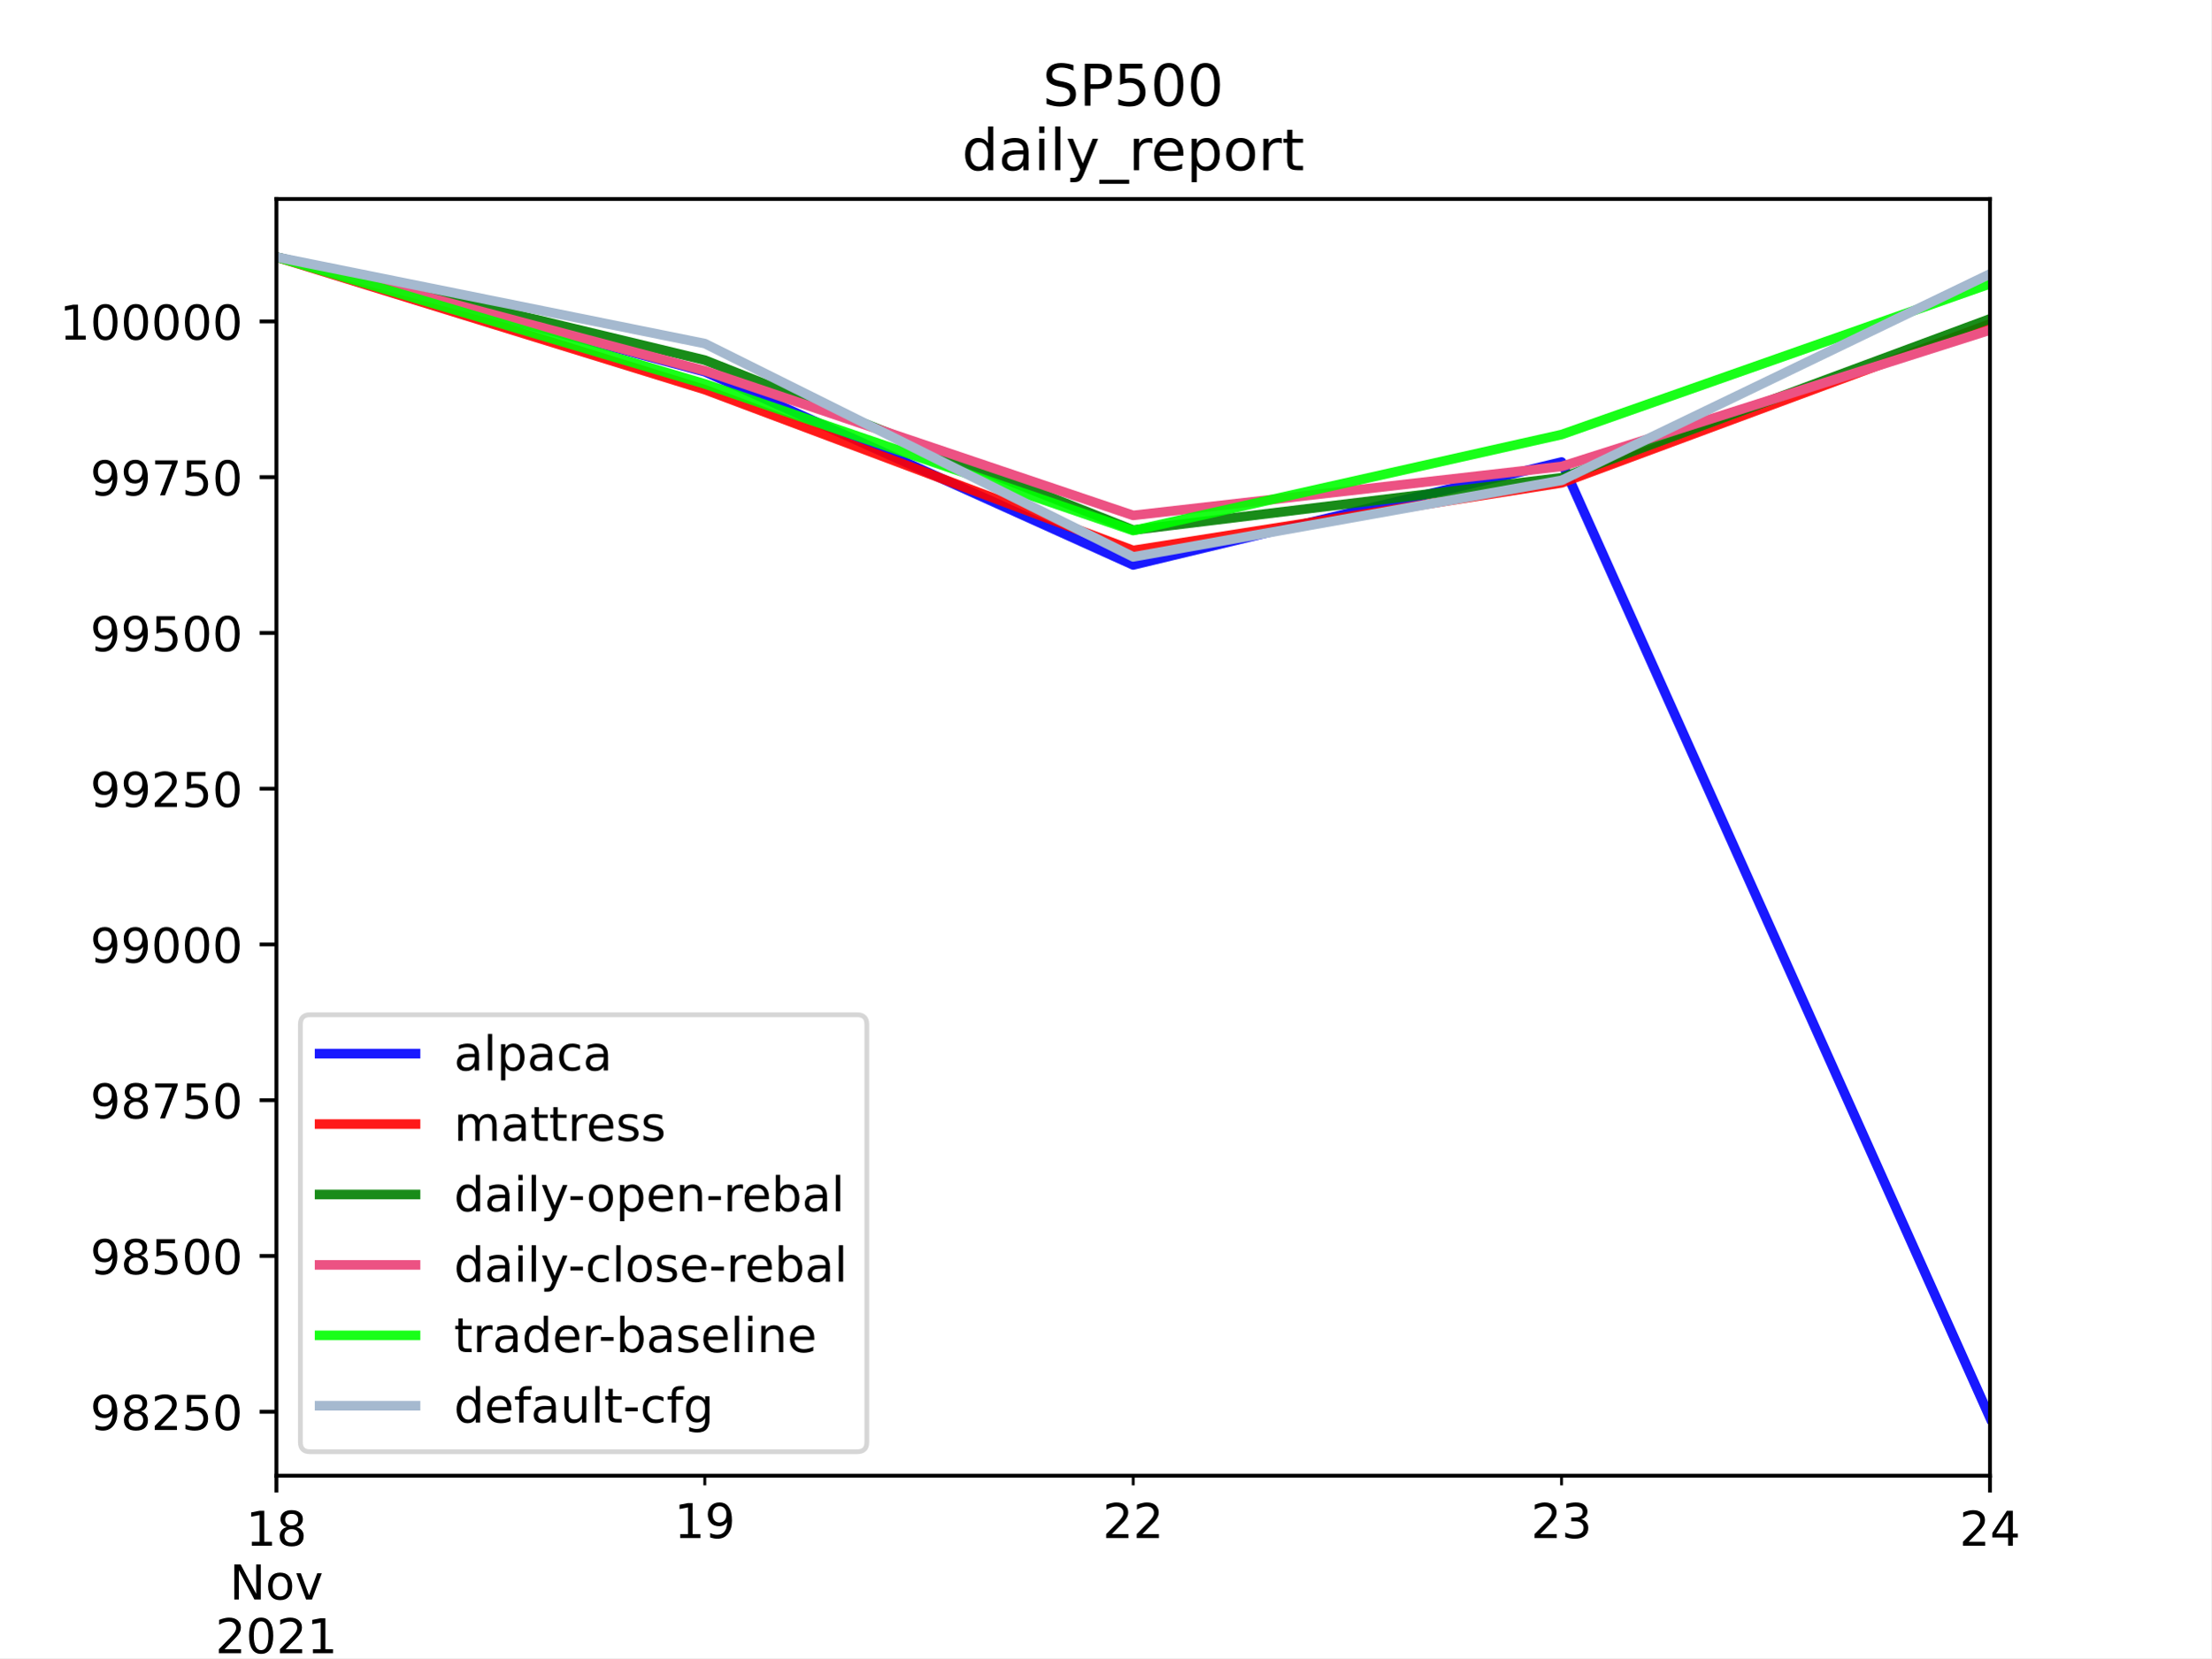
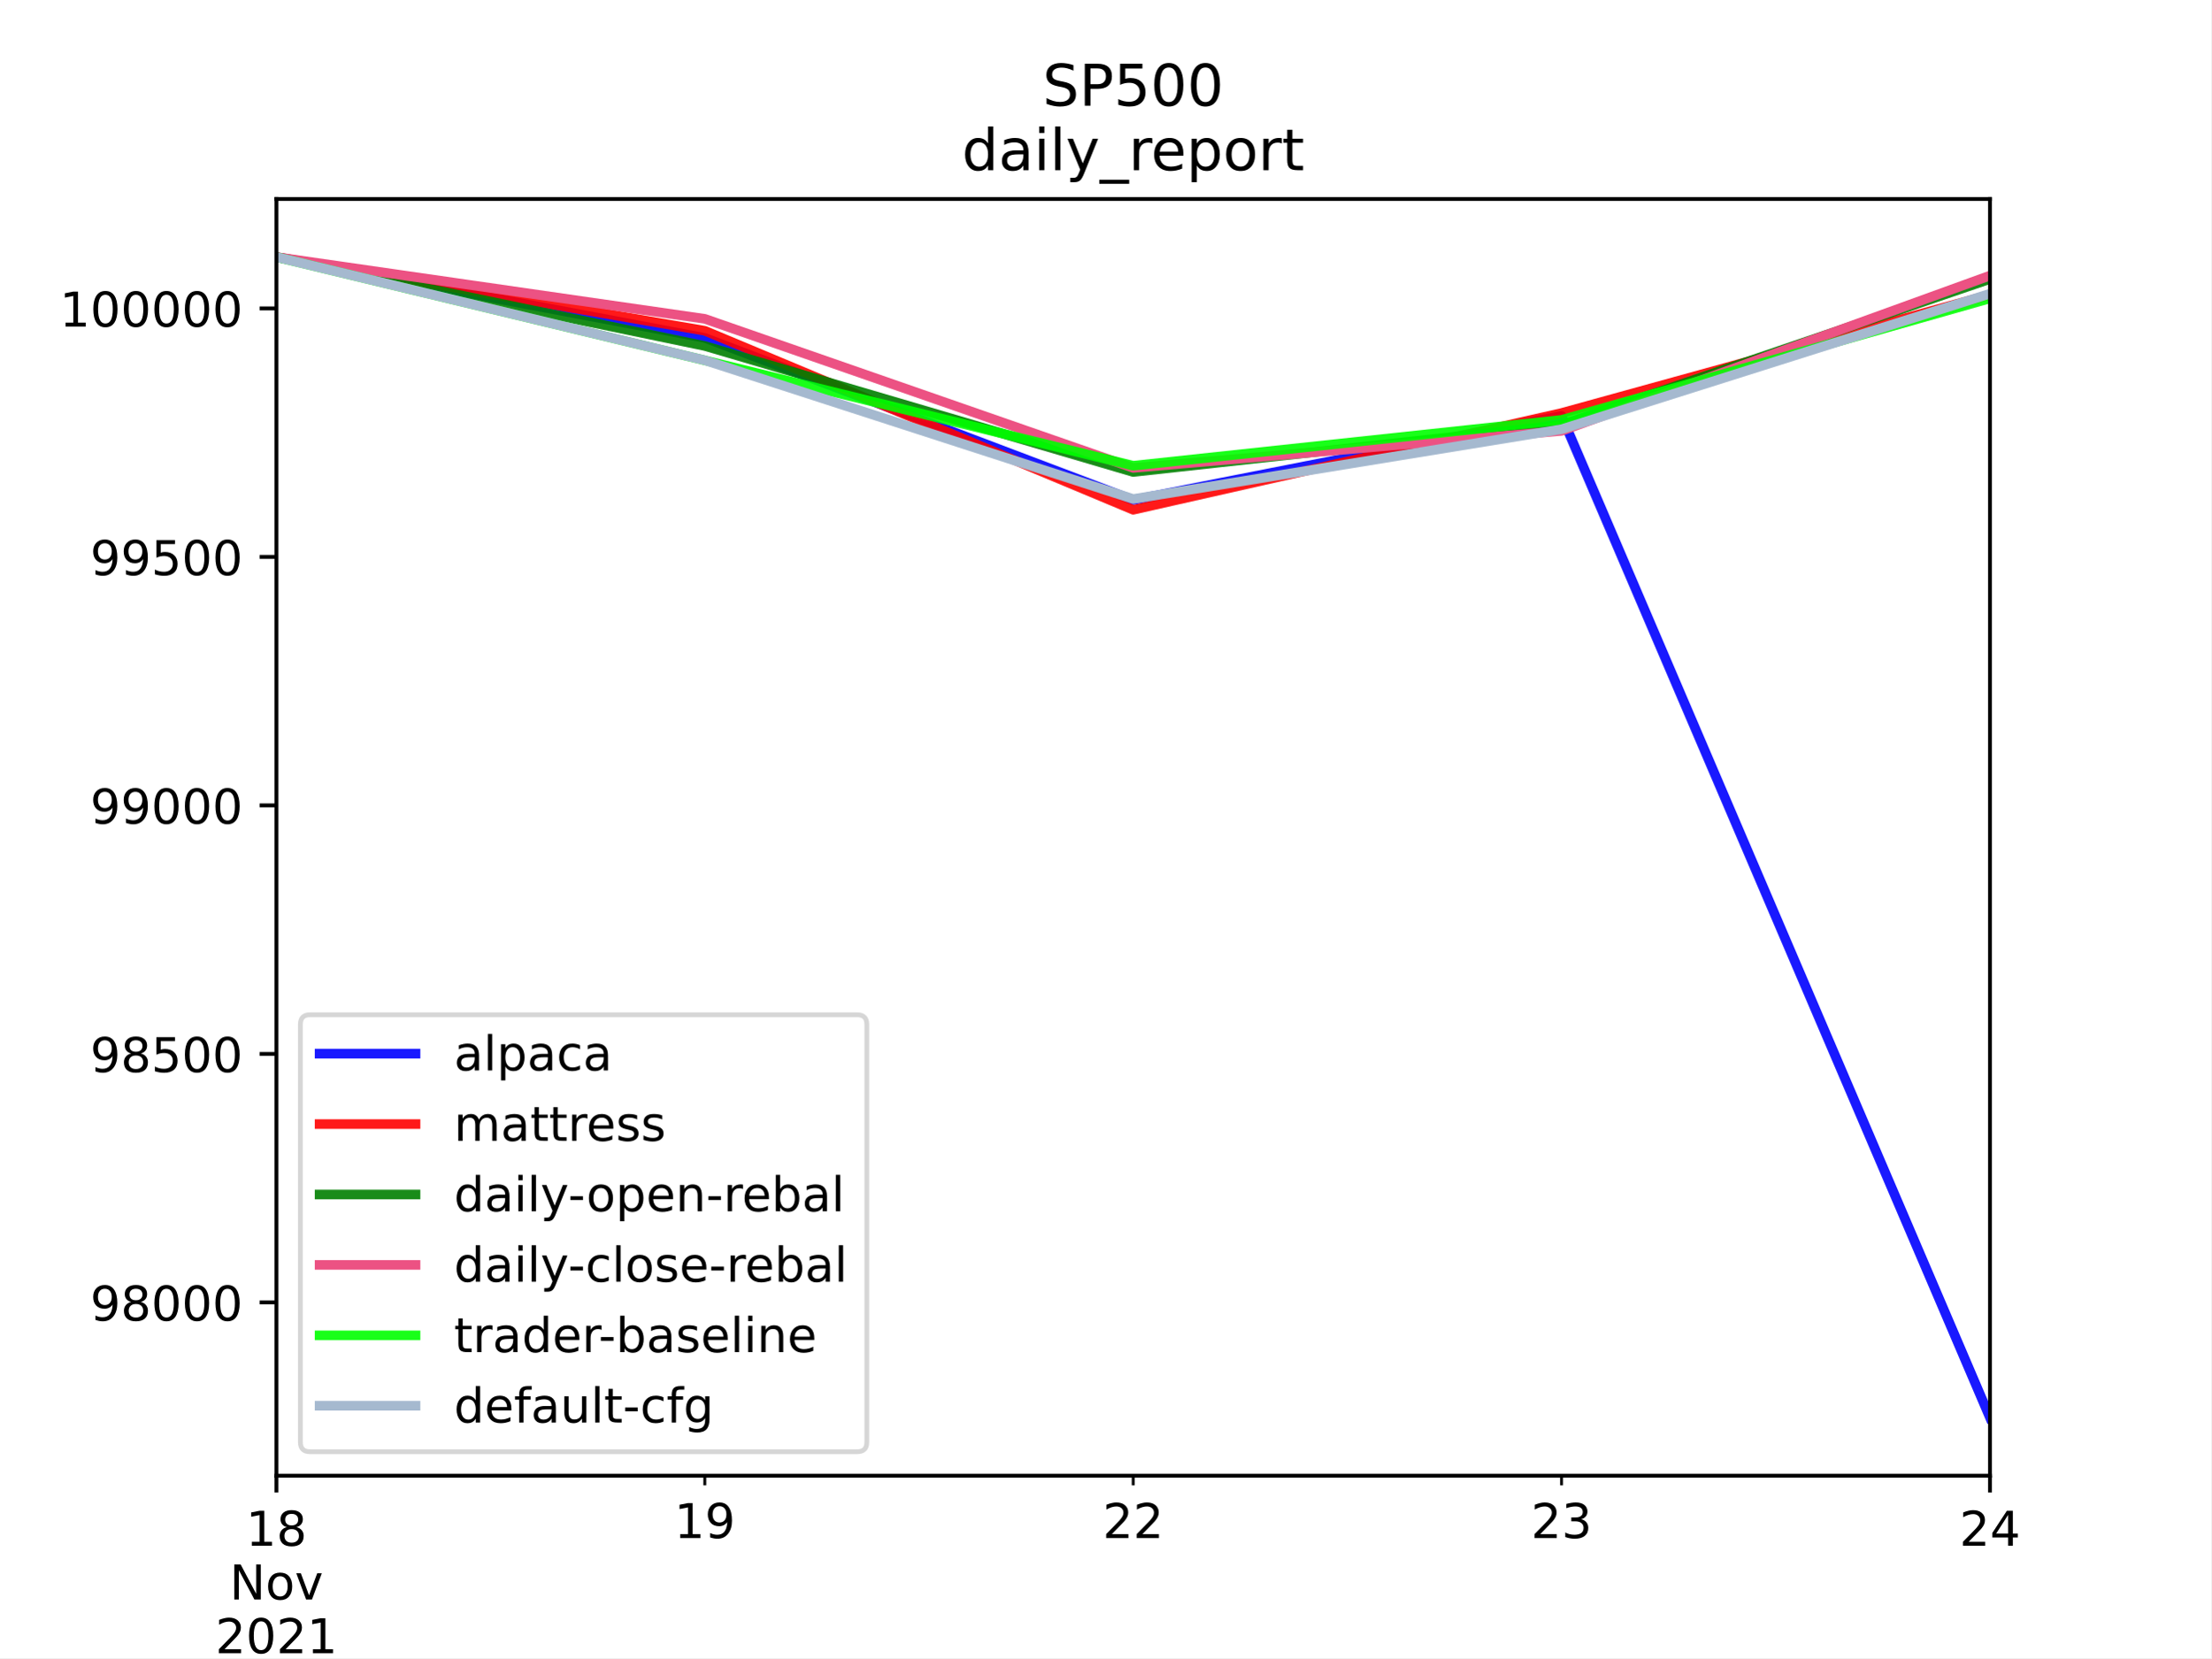
<svg xmlns="http://www.w3.org/2000/svg" xmlns:xlink="http://www.w3.org/1999/xlink" height="345.6pt" version="1.1" viewBox="0 0 460.8 345.6" width="460.8pt">
  <defs>
    <style type="text/css">*{stroke-linecap:butt;stroke-linejoin:round;}</style>
  </defs>
  <g id="figure_1">
    <g id="patch_1">
      <path d="M 0 345.6  L 460.8 345.6  L 460.8 0  L 0 0  z " style="fill:#ffffff;" />
    </g>
    <g id="axes_1">
      <g id="patch_2">
        <path d="M 57.6 307.584  L 414.72 307.584  L 414.72 41.472  L 57.6 41.472  z " style="fill:#ffffff;" />
      </g>
      <g id="matplotlib.axis_1">
        <g id="xtick_1">
          <g id="line2d_1">
            <defs>
-               <path d="M 0 0  L 0 3.5  " id="mdbed19d3e1" style="stroke:#000000;stroke-width:0.8;" />
-             </defs>
-             <g>
-               <use style="stroke:#000000;stroke-width:0.8;" x="57.6" xlink:href="#mdbed19d3e1" y="307.584" />
+               <path d="M 0 0  L 0 3.5  " id="m0456716916" style="stroke:#000000;stroke-width:0.8;" />
+             </defs>
+             <g>
+               <use style="stroke:#000000;stroke-width:0.8;" x="57.6" xlink:href="#m0456716916" y="307.584" />
            </g>
          </g>
          <g id="text_1">
            <g transform="translate(51.2375 322.1824)scale(0.1 -0.1)">
              <defs>
                <path d="M 794 531  L 1825 531  L 1825 4091  L 703 3866  L 703 4441  L 1819 4666  L 2450 4666  L 2450 531  L 3481 531  L 3481 0  L 794 0  L 794 531  z " id="DejaVuSans-31" transform="scale(0.015625)" />
                <path d="M 2034 2216  Q 1584 2216 1326 1975  Q 1069 1734 1069 1313  Q 1069 891 1326 650  Q 1584 409 2034 409  Q 2484 409 2743 651  Q 3003 894 3003 1313  Q 3003 1734 2745 1975  Q 2488 2216 2034 2216  z M 1403 2484  Q 997 2584 770 2862  Q 544 3141 544 3541  Q 544 4100 942 4425  Q 1341 4750 2034 4750  Q 2731 4750 3128 4425  Q 3525 4100 3525 3541  Q 3525 3141 3298 2862  Q 3072 2584 2669 2484  Q 3125 2378 3379 2068  Q 3634 1759 3634 1313  Q 3634 634 3220 271  Q 2806 -91 2034 -91  Q 1263 -91 848 271  Q 434 634 434 1313  Q 434 1759 690 2068  Q 947 2378 1403 2484  z M 1172 3481  Q 1172 3119 1398 2916  Q 1625 2713 2034 2713  Q 2441 2713 2670 2916  Q 2900 3119 2900 3481  Q 2900 3844 2670 4047  Q 2441 4250 2034 4250  Q 1625 4250 1398 4047  Q 1172 3844 1172 3481  z " id="DejaVuSans-38" transform="scale(0.015625)" />
              </defs>
              <use xlink:href="#DejaVuSans-31" />
              <use x="63.623" xlink:href="#DejaVuSans-38" />
            </g>
            <g transform="translate(47.84063 333.3802)scale(0.1 -0.1)">
              <defs>
                <path d="M 628 4666  L 1478 4666  L 3547 763  L 3547 4666  L 4159 4666  L 4159 0  L 3309 0  L 1241 3903  L 1241 0  L 628 0  L 628 4666  z " id="DejaVuSans-4e" transform="scale(0.015625)" />
                <path d="M 1959 3097  Q 1497 3097 1228 2736  Q 959 2375 959 1747  Q 959 1119 1226 758  Q 1494 397 1959 397  Q 2419 397 2687 759  Q 2956 1122 2956 1747  Q 2956 2369 2687 2733  Q 2419 3097 1959 3097  z M 1959 3584  Q 2709 3584 3137 3096  Q 3566 2609 3566 1747  Q 3566 888 3137 398  Q 2709 -91 1959 -91  Q 1206 -91 779 398  Q 353 888 353 1747  Q 353 2609 779 3096  Q 1206 3584 1959 3584  z " id="DejaVuSans-6f" transform="scale(0.015625)" />
                <path d="M 191 3500  L 800 3500  L 1894 563  L 2988 3500  L 3597 3500  L 2284 0  L 1503 0  L 191 3500  z " id="DejaVuSans-76" transform="scale(0.015625)" />
              </defs>
              <use xlink:href="#DejaVuSans-4e" />
              <use x="74.805" xlink:href="#DejaVuSans-6f" />
              <use x="135.986" xlink:href="#DejaVuSans-76" />
            </g>
            <g transform="translate(44.875 344.5781)scale(0.1 -0.1)">
              <defs>
                <path d="M 1228 531  L 3431 531  L 3431 0  L 469 0  L 469 531  Q 828 903 1448 1529  Q 2069 2156 2228 2338  Q 2531 2678 2651 2914  Q 2772 3150 2772 3378  Q 2772 3750 2511 3984  Q 2250 4219 1831 4219  Q 1534 4219 1204 4116  Q 875 4013 500 3803  L 500 4441  Q 881 4594 1212 4672  Q 1544 4750 1819 4750  Q 2544 4750 2975 4387  Q 3406 4025 3406 3419  Q 3406 3131 3298 2873  Q 3191 2616 2906 2266  Q 2828 2175 2409 1742  Q 1991 1309 1228 531  z " id="DejaVuSans-32" transform="scale(0.015625)" />
                <path d="M 2034 4250  Q 1547 4250 1301 3770  Q 1056 3291 1056 2328  Q 1056 1369 1301 889  Q 1547 409 2034 409  Q 2525 409 2770 889  Q 3016 1369 3016 2328  Q 3016 3291 2770 3770  Q 2525 4250 2034 4250  z M 2034 4750  Q 2819 4750 3233 4129  Q 3647 3509 3647 2328  Q 3647 1150 3233 529  Q 2819 -91 2034 -91  Q 1250 -91 836 529  Q 422 1150 422 2328  Q 422 3509 836 4129  Q 1250 4750 2034 4750  z " id="DejaVuSans-30" transform="scale(0.015625)" />
              </defs>
              <use xlink:href="#DejaVuSans-32" />
              <use x="63.623" xlink:href="#DejaVuSans-30" />
              <use x="127.246" xlink:href="#DejaVuSans-32" />
              <use x="190.869" xlink:href="#DejaVuSans-31" />
            </g>
          </g>
        </g>
        <g id="xtick_2">
          <g id="line2d_2">
            <g>
-               <use style="stroke:#000000;stroke-width:0.8;" x="414.72" xlink:href="#mdbed19d3e1" y="307.584" />
+               <use style="stroke:#000000;stroke-width:0.8;" x="414.72" xlink:href="#m0456716916" y="307.584" />
            </g>
          </g>
          <g id="text_2">
            <g transform="translate(408.3575 322.1824)scale(0.1 -0.1)">
              <defs>
                <path d="M 2419 4116  L 825 1625  L 2419 1625  L 2419 4116  z M 2253 4666  L 3047 4666  L 3047 1625  L 3713 1625  L 3713 1100  L 3047 1100  L 3047 0  L 2419 0  L 2419 1100  L 313 1100  L 313 1709  L 2253 4666  z " id="DejaVuSans-34" transform="scale(0.015625)" />
              </defs>
              <use xlink:href="#DejaVuSans-32" />
              <use x="63.623" xlink:href="#DejaVuSans-34" />
            </g>
          </g>
        </g>
        <g id="xtick_3">
          <g id="line2d_3">
            <defs>
-               <path d="M 0 0  L 0 2  " id="m62ade9934a" style="stroke:#000000;stroke-width:0.6;" />
-             </defs>
-             <g>
-               <use style="stroke:#000000;stroke-width:0.6;" x="146.88" xlink:href="#m62ade9934a" y="307.584" />
+               <path d="M 0 0  L 0 2  " id="m1c69787b94" style="stroke:#000000;stroke-width:0.6;" />
+             </defs>
+             <g>
+               <use style="stroke:#000000;stroke-width:0.6;" x="146.88" xlink:href="#m1c69787b94" y="307.584" />
            </g>
          </g>
          <g id="text_3">
            <g transform="translate(140.5175 320.5824)scale(0.1 -0.1)">
              <defs>
                <path d="M 703 97  L 703 672  Q 941 559 1184 500  Q 1428 441 1663 441  Q 2288 441 2617 861  Q 2947 1281 2994 2138  Q 2813 1869 2534 1725  Q 2256 1581 1919 1581  Q 1219 1581 811 2004  Q 403 2428 403 3163  Q 403 3881 828 4315  Q 1253 4750 1959 4750  Q 2769 4750 3195 4129  Q 3622 3509 3622 2328  Q 3622 1225 3098 567  Q 2575 -91 1691 -91  Q 1453 -91 1209 -44  Q 966 3 703 97  z M 1959 2075  Q 2384 2075 2632 2365  Q 2881 2656 2881 3163  Q 2881 3666 2632 3958  Q 2384 4250 1959 4250  Q 1534 4250 1286 3958  Q 1038 3666 1038 3163  Q 1038 2656 1286 2365  Q 1534 2075 1959 2075  z " id="DejaVuSans-39" transform="scale(0.015625)" />
              </defs>
              <use xlink:href="#DejaVuSans-31" />
              <use x="63.623" xlink:href="#DejaVuSans-39" />
            </g>
          </g>
        </g>
        <g id="xtick_4">
          <g id="line2d_4">
            <g>
-               <use style="stroke:#000000;stroke-width:0.6;" x="236.16" xlink:href="#m62ade9934a" y="307.584" />
+               <use style="stroke:#000000;stroke-width:0.6;" x="236.16" xlink:href="#m1c69787b94" y="307.584" />
            </g>
          </g>
          <g id="text_4">
            <g transform="translate(229.7975 320.5824)scale(0.1 -0.1)">
              <use xlink:href="#DejaVuSans-32" />
              <use x="63.623" xlink:href="#DejaVuSans-32" />
            </g>
          </g>
        </g>
        <g id="xtick_5">
          <g id="line2d_5">
            <g>
-               <use style="stroke:#000000;stroke-width:0.6;" x="325.44" xlink:href="#m62ade9934a" y="307.584" />
+               <use style="stroke:#000000;stroke-width:0.6;" x="325.44" xlink:href="#m1c69787b94" y="307.584" />
            </g>
          </g>
          <g id="text_5">
            <g transform="translate(319.0775 320.5824)scale(0.1 -0.1)">
              <defs>
                <path d="M 2597 2516  Q 3050 2419 3304 2112  Q 3559 1806 3559 1356  Q 3559 666 3084 287  Q 2609 -91 1734 -91  Q 1441 -91 1130 -33  Q 819 25 488 141  L 488 750  Q 750 597 1062 519  Q 1375 441 1716 441  Q 2309 441 2620 675  Q 2931 909 2931 1356  Q 2931 1769 2642 2001  Q 2353 2234 1838 2234  L 1294 2234  L 1294 2753  L 1863 2753  Q 2328 2753 2575 2939  Q 2822 3125 2822 3475  Q 2822 3834 2567 4026  Q 2313 4219 1838 4219  Q 1578 4219 1281 4162  Q 984 4106 628 3988  L 628 4550  Q 988 4650 1302 4700  Q 1616 4750 1894 4750  Q 2613 4750 3031 4423  Q 3450 4097 3450 3541  Q 3450 3153 3228 2886  Q 3006 2619 2597 2516  z " id="DejaVuSans-33" transform="scale(0.015625)" />
              </defs>
              <use xlink:href="#DejaVuSans-32" />
              <use x="63.623" xlink:href="#DejaVuSans-33" />
            </g>
          </g>
        </g>
        <g id="text_6">
          <g transform="translate(224.885 358.2562)scale(0.1 -0.1)">
            <defs>
              <path d="M 2906 2969  L 2906 4863  L 3481 4863  L 3481 0  L 2906 0  L 2906 525  Q 2725 213 2448 61  Q 2172 -91 1784 -91  Q 1150 -91 751 415  Q 353 922 353 1747  Q 353 2572 751 3078  Q 1150 3584 1784 3584  Q 2172 3584 2448 3432  Q 2725 3281 2906 2969  z M 947 1747  Q 947 1113 1208 752  Q 1469 391 1925 391  Q 2381 391 2643 752  Q 2906 1113 2906 1747  Q 2906 2381 2643 2742  Q 2381 3103 1925 3103  Q 1469 3103 1208 2742  Q 947 2381 947 1747  z " id="DejaVuSans-64" transform="scale(0.015625)" />
              <path d="M 2194 1759  Q 1497 1759 1228 1600  Q 959 1441 959 1056  Q 959 750 1161 570  Q 1363 391 1709 391  Q 2188 391 2477 730  Q 2766 1069 2766 1631  L 2766 1759  L 2194 1759  z M 3341 1997  L 3341 0  L 2766 0  L 2766 531  Q 2569 213 2275 61  Q 1981 -91 1556 -91  Q 1019 -91 701 211  Q 384 513 384 1019  Q 384 1609 779 1909  Q 1175 2209 1959 2209  L 2766 2209  L 2766 2266  Q 2766 2663 2505 2880  Q 2244 3097 1772 3097  Q 1472 3097 1187 3025  Q 903 2953 641 2809  L 641 3341  Q 956 3463 1253 3523  Q 1550 3584 1831 3584  Q 2591 3584 2966 3190  Q 3341 2797 3341 1997  z " id="DejaVuSans-61" transform="scale(0.015625)" />
              <path d="M 1172 4494  L 1172 3500  L 2356 3500  L 2356 3053  L 1172 3053  L 1172 1153  Q 1172 725 1289 603  Q 1406 481 1766 481  L 2356 481  L 2356 0  L 1766 0  Q 1100 0 847 248  Q 594 497 594 1153  L 594 3053  L 172 3053  L 172 3500  L 594 3500  L 594 4494  L 1172 4494  z " id="DejaVuSans-74" transform="scale(0.015625)" />
              <path d="M 3597 1894  L 3597 1613  L 953 1613  Q 991 1019 1311 708  Q 1631 397 2203 397  Q 2534 397 2845 478  Q 3156 559 3463 722  L 3463 178  Q 3153 47 2828 -22  Q 2503 -91 2169 -91  Q 1331 -91 842 396  Q 353 884 353 1716  Q 353 2575 817 3079  Q 1281 3584 2069 3584  Q 2775 3584 3186 3129  Q 3597 2675 3597 1894  z M 3022 2063  Q 3016 2534 2758 2815  Q 2500 3097 2075 3097  Q 1594 3097 1305 2825  Q 1016 2553 972 2059  L 3022 2063  z " id="DejaVuSans-65" transform="scale(0.015625)" />
            </defs>
            <use xlink:href="#DejaVuSans-64" />
            <use x="63.477" xlink:href="#DejaVuSans-61" />
            <use x="124.756" xlink:href="#DejaVuSans-74" />
            <use x="163.965" xlink:href="#DejaVuSans-65" />
          </g>
        </g>
      </g>
      <g id="matplotlib.axis_2">
        <g id="ytick_1">
          <g id="line2d_6">
            <defs>
-               <path d="M 0 0  L -3.5 0  " id="m56a3018980" style="stroke:#000000;stroke-width:0.8;" />
-             </defs>
-             <g>
-               <use style="stroke:#000000;stroke-width:0.8;" x="57.6" xlink:href="#m56a3018980" y="294.253" />
+               <path d="M 0 0  L -3.5 0  " id="md65e548da3" style="stroke:#000000;stroke-width:0.8;" />
+             </defs>
+             <g>
+               <use style="stroke:#000000;stroke-width:0.8;" x="57.6" xlink:href="#md65e548da3" y="271.46" />
            </g>
          </g>
          <g id="text_7">
-             <g transform="translate(18.7875 298.0524)scale(0.1 -0.1)">
-               <defs>
-                 <path d="M 691 4666  L 3169 4666  L 3169 4134  L 1269 4134  L 1269 2991  Q 1406 3038 1543 3061  Q 1681 3084 1819 3084  Q 2600 3084 3056 2656  Q 3513 2228 3513 1497  Q 3513 744 3044 326  Q 2575 -91 1722 -91  Q 1428 -91 1123 -41  Q 819 9 494 109  L 494 744  Q 775 591 1075 516  Q 1375 441 1709 441  Q 2250 441 2565 725  Q 2881 1009 2881 1497  Q 2881 1984 2565 2268  Q 2250 2553 1709 2553  Q 1456 2553 1204 2497  Q 953 2441 691 2322  L 691 4666  z " id="DejaVuSans-35" transform="scale(0.015625)" />
-               </defs>
+             <g transform="translate(18.7875 275.2589)scale(0.1 -0.1)">
              <use xlink:href="#DejaVuSans-39" />
              <use x="63.623" xlink:href="#DejaVuSans-38" />
-               <use x="127.246" xlink:href="#DejaVuSans-32" />
-               <use x="190.869" xlink:href="#DejaVuSans-35" />
+               <use x="127.246" xlink:href="#DejaVuSans-30" />
+               <use x="190.869" xlink:href="#DejaVuSans-30" />
              <use x="254.492" xlink:href="#DejaVuSans-30" />
            </g>
          </g>
        </g>
        <g id="ytick_2">
          <g id="line2d_7">
            <g>
-               <use style="stroke:#000000;stroke-width:0.8;" x="57.6" xlink:href="#m56a3018980" y="261.786" />
+               <use style="stroke:#000000;stroke-width:0.8;" x="57.6" xlink:href="#md65e548da3" y="219.662" />
            </g>
          </g>
          <g id="text_8">
-             <g transform="translate(18.7875 265.5852)scale(0.1 -0.1)">
+             <g transform="translate(18.7875 223.4612)scale(0.1 -0.1)">
+               <defs>
+                 <path d="M 691 4666  L 3169 4666  L 3169 4134  L 1269 4134  L 1269 2991  Q 1406 3038 1543 3061  Q 1681 3084 1819 3084  Q 2600 3084 3056 2656  Q 3513 2228 3513 1497  Q 3513 744 3044 326  Q 2575 -91 1722 -91  Q 1428 -91 1123 -41  Q 819 9 494 109  L 494 744  Q 775 591 1075 516  Q 1375 441 1709 441  Q 2250 441 2565 725  Q 2881 1009 2881 1497  Q 2881 1984 2565 2268  Q 2250 2553 1709 2553  Q 1456 2553 1204 2497  Q 953 2441 691 2322  L 691 4666  z " id="DejaVuSans-35" transform="scale(0.015625)" />
+               </defs>
              <use xlink:href="#DejaVuSans-39" />
              <use x="63.623" xlink:href="#DejaVuSans-38" />
              <use x="127.246" xlink:href="#DejaVuSans-35" />
              <use x="190.869" xlink:href="#DejaVuSans-30" />
              <use x="254.492" xlink:href="#DejaVuSans-30" />
            </g>
          </g>
        </g>
        <g id="ytick_3">
          <g id="line2d_8">
            <g>
-               <use style="stroke:#000000;stroke-width:0.8;" x="57.6" xlink:href="#m56a3018980" y="229.319" />
+               <use style="stroke:#000000;stroke-width:0.8;" x="57.6" xlink:href="#md65e548da3" y="167.864" />
            </g>
          </g>
          <g id="text_9">
-             <g transform="translate(18.7875 233.1181)scale(0.1 -0.1)">
-               <defs>
-                 <path d="M 525 4666  L 3525 4666  L 3525 4397  L 1831 0  L 1172 0  L 2766 4134  L 525 4134  L 525 4666  z " id="DejaVuSans-37" transform="scale(0.015625)" />
-               </defs>
-               <use xlink:href="#DejaVuSans-39" />
-               <use x="63.623" xlink:href="#DejaVuSans-38" />
-               <use x="127.246" xlink:href="#DejaVuSans-37" />
-               <use x="190.869" xlink:href="#DejaVuSans-35" />
-               <use x="254.492" xlink:href="#DejaVuSans-30" />
-             </g>
-           </g>
-         </g>
-         <g id="ytick_4">
-           <g id="line2d_9">
-             <g>
-               <use style="stroke:#000000;stroke-width:0.8;" x="57.6" xlink:href="#m56a3018980" y="196.852" />
-             </g>
-           </g>
-           <g id="text_10">
-             <g transform="translate(18.7875 200.6509)scale(0.1 -0.1)">
+             <g transform="translate(18.7875 171.6636)scale(0.1 -0.1)">
              <use xlink:href="#DejaVuSans-39" />
              <use x="63.623" xlink:href="#DejaVuSans-39" />
              <use x="127.246" xlink:href="#DejaVuSans-30" />
              <use x="190.869" xlink:href="#DejaVuSans-30" />
              <use x="254.492" xlink:href="#DejaVuSans-30" />
            </g>
          </g>
        </g>
-         <g id="ytick_5">
-           <g id="line2d_10">
-             <g>
-               <use style="stroke:#000000;stroke-width:0.8;" x="57.6" xlink:href="#m56a3018980" y="164.384" />
-             </g>
-           </g>
-           <g id="text_11">
-             <g transform="translate(18.7875 168.1837)scale(0.1 -0.1)">
-               <use xlink:href="#DejaVuSans-39" />
-               <use x="63.623" xlink:href="#DejaVuSans-39" />
-               <use x="127.246" xlink:href="#DejaVuSans-32" />
-               <use x="190.869" xlink:href="#DejaVuSans-35" />
-               <use x="254.492" xlink:href="#DejaVuSans-30" />
-             </g>
-           </g>
-         </g>
-         <g id="ytick_6">
-           <g id="line2d_11">
-             <g>
-               <use style="stroke:#000000;stroke-width:0.8;" x="57.6" xlink:href="#m56a3018980" y="131.917" />
-             </g>
-           </g>
-           <g id="text_12">
-             <g transform="translate(18.7875 135.7165)scale(0.1 -0.1)">
+         <g id="ytick_4">
+           <g id="line2d_9">
+             <g>
+               <use style="stroke:#000000;stroke-width:0.8;" x="57.6" xlink:href="#md65e548da3" y="116.067" />
+             </g>
+           </g>
+           <g id="text_10">
+             <g transform="translate(18.7875 119.8659)scale(0.1 -0.1)">
              <use xlink:href="#DejaVuSans-39" />
              <use x="63.623" xlink:href="#DejaVuSans-39" />
              <use x="127.246" xlink:href="#DejaVuSans-35" />
              <use x="190.869" xlink:href="#DejaVuSans-30" />
              <use x="254.492" xlink:href="#DejaVuSans-30" />
            </g>
          </g>
        </g>
-         <g id="ytick_7">
-           <g id="line2d_12">
-             <g>
-               <use style="stroke:#000000;stroke-width:0.8;" x="57.6" xlink:href="#m56a3018980" y="99.45" />
-             </g>
-           </g>
-           <g id="text_13">
-             <g transform="translate(18.7875 103.2493)scale(0.1 -0.1)">
-               <use xlink:href="#DejaVuSans-39" />
-               <use x="63.623" xlink:href="#DejaVuSans-39" />
-               <use x="127.246" xlink:href="#DejaVuSans-37" />
-               <use x="190.869" xlink:href="#DejaVuSans-35" />
-               <use x="254.492" xlink:href="#DejaVuSans-30" />
-             </g>
-           </g>
-         </g>
-         <g id="ytick_8">
-           <g id="line2d_13">
-             <g>
-               <use style="stroke:#000000;stroke-width:0.8;" x="57.6" xlink:href="#m56a3018980" y="66.983" />
-             </g>
-           </g>
-           <g id="text_14">
-             <g transform="translate(12.425 70.78217)scale(0.1 -0.1)">
+         <g id="ytick_5">
+           <g id="line2d_10">
+             <g>
+               <use style="stroke:#000000;stroke-width:0.8;" x="57.6" xlink:href="#md65e548da3" y="64.269" />
+             </g>
+           </g>
+           <g id="text_11">
+             <g transform="translate(12.425 68.06823)scale(0.1 -0.1)">
              <use xlink:href="#DejaVuSans-31" />
              <use x="63.623" xlink:href="#DejaVuSans-30" />
              <use x="127.246" xlink:href="#DejaVuSans-30" />
              <use x="190.869" xlink:href="#DejaVuSans-30" />
              <use x="254.492" xlink:href="#DejaVuSans-30" />
              <use x="318.115" xlink:href="#DejaVuSans-30" />
            </g>
          </g>
        </g>
      </g>
+       <g id="line2d_11">
+         <path clip-path="url(#p6658f97ebd)" d="M 57.6 53.568  L 146.88 70.416  L 236.16 104.201  L 325.44 86.657  L 414.72 295.488  " style="fill:none;stroke:#0000ff;stroke-linecap:square;stroke-opacity:0.9;stroke-width:2;" />
+       </g>
+       <g id="line2d_12">
+         <path clip-path="url(#p6658f97ebd)" d="M 57.6 53.568  L 146.88 68.936  L 236.16 106.251  L 325.44 86.076  L 414.72 61.423  " style="fill:none;stroke:#ff0000;stroke-linecap:square;stroke-opacity:0.9;stroke-width:2;" />
+       </g>
+       <g id="line2d_13">
+         <path clip-path="url(#p6658f97ebd)" d="M 57.6 53.568  L 146.88 72.106  L 236.16 98.373  L 325.44 88.557  L 414.72 58.15  " style="fill:none;stroke:#008000;stroke-linecap:square;stroke-opacity:0.9;stroke-width:2;" />
+       </g>
      <g id="line2d_14">
-         <path clip-path="url(#p8eb2d03e33)" d="M 57.6 53.568  L 146.88 77.47  L 236.16 117.75  L 325.44 96.291  L 414.72 295.488  " style="fill:none;stroke:#0000ff;stroke-linecap:square;stroke-opacity:0.9;stroke-width:2;" />
+         <path clip-path="url(#p6658f97ebd)" d="M 57.6 53.568  L 146.88 66.45  L 236.16 97.513  L 325.44 89.792  L 414.72 57.432  " style="fill:none;stroke:#ec5283;stroke-linecap:square;stroke-width:2;" />
      </g>
      <g id="line2d_15">
-         <path clip-path="url(#p8eb2d03e33)" d="M 57.6 53.568  L 146.88 81.203  L 236.16 114.723  L 325.44 100.638  L 414.72 67.513  " style="fill:none;stroke:#ff0000;stroke-linecap:square;stroke-opacity:0.9;stroke-width:2;" />
+         <path clip-path="url(#p6658f97ebd)" d="M 57.6 53.568  L 146.88 75.1  L 236.16 97.069  L 325.44 87.511  L 414.72 62.189  " style="fill:none;stroke:#00ff00;stroke-linecap:square;stroke-opacity:0.9;stroke-width:2;" />
      </g>
      <g id="line2d_16">
-         <path clip-path="url(#p8eb2d03e33)" d="M 57.6 53.568  L 146.88 75.052  L 236.16 110.474  L 325.44 99.567  L 414.72 66.459  " style="fill:none;stroke:#008000;stroke-linecap:square;stroke-opacity:0.9;stroke-width:2;" />
-       </g>
-       <g id="line2d_17">
-         <path clip-path="url(#p8eb2d03e33)" d="M 57.6 53.568  L 146.88 77.272  L 236.16 107.422  L 325.44 97.218  L 414.72 68.79  " style="fill:none;stroke:#ec5283;stroke-linecap:square;stroke-width:2;" />
-       </g>
-       <g id="line2d_18">
-         <path clip-path="url(#p8eb2d03e33)" d="M 57.6 53.568  L 146.88 80.014  L 236.16 110.584  L 325.44 90.569  L 414.72 59.145  " style="fill:none;stroke:#00ff00;stroke-linecap:square;stroke-opacity:0.9;stroke-width:2;" />
-       </g>
-       <g id="line2d_19">
-         <path clip-path="url(#p8eb2d03e33)" d="M 57.6 53.568  L 146.88 71.604  L 236.16 116.067  L 325.44 100.116  L 414.72 57.096  " style="fill:none;stroke:#a5b9cf;stroke-linecap:square;stroke-width:2;" />
+         <path clip-path="url(#p6658f97ebd)" d="M 57.6 53.568  L 146.88 75.085  L 236.16 104.001  L 325.44 89.459  L 414.72 61.205  " style="fill:none;stroke:#a5b9cf;stroke-linecap:square;stroke-width:2;" />
      </g>
      <g id="patch_3">
        <path d="M 57.6 307.584  L 57.6 41.472  " style="fill:none;stroke:#000000;stroke-linecap:square;stroke-linejoin:miter;stroke-width:0.8;" />
      </g>
      <g id="patch_4">
        <path d="M 414.72 307.584  L 414.72 41.472  " style="fill:none;stroke:#000000;stroke-linecap:square;stroke-linejoin:miter;stroke-width:0.8;" />
      </g>
      <g id="patch_5">
        <path d="M 57.6 307.584  L 414.72 307.584  " style="fill:none;stroke:#000000;stroke-linecap:square;stroke-linejoin:miter;stroke-width:0.8;" />
      </g>
      <g id="patch_6">
        <path d="M 57.6 41.472  L 414.72 41.472  " style="fill:none;stroke:#000000;stroke-linecap:square;stroke-linejoin:miter;stroke-width:0.8;" />
      </g>
-       <g id="text_15">
+       <g id="text_12">
        <g transform="translate(217.2806 22.03462)scale(0.12 -0.12)">
          <defs>
            <path d="M 3425 4513  L 3425 3897  Q 3066 4069 2747 4153  Q 2428 4238 2131 4238  Q 1616 4238 1336 4038  Q 1056 3838 1056 3469  Q 1056 3159 1242 3001  Q 1428 2844 1947 2747  L 2328 2669  Q 3034 2534 3370 2195  Q 3706 1856 3706 1288  Q 3706 609 3251 259  Q 2797 -91 1919 -91  Q 1588 -91 1214 -16  Q 841 59 441 206  L 441 856  Q 825 641 1194 531  Q 1563 422 1919 422  Q 2459 422 2753 634  Q 3047 847 3047 1241  Q 3047 1584 2836 1778  Q 2625 1972 2144 2069  L 1759 2144  Q 1053 2284 737 2584  Q 422 2884 422 3419  Q 422 4038 858 4394  Q 1294 4750 2059 4750  Q 2388 4750 2728 4690  Q 3069 4631 3425 4513  z " id="DejaVuSans-53" transform="scale(0.015625)" />
            <path d="M 1259 4147  L 1259 2394  L 2053 2394  Q 2494 2394 2734 2622  Q 2975 2850 2975 3272  Q 2975 3691 2734 3919  Q 2494 4147 2053 4147  L 1259 4147  z M 628 4666  L 2053 4666  Q 2838 4666 3239 4311  Q 3641 3956 3641 3272  Q 3641 2581 3239 2228  Q 2838 1875 2053 1875  L 1259 1875  L 1259 0  L 628 0  L 628 4666  z " id="DejaVuSans-50" transform="scale(0.015625)" />
          </defs>
          <use xlink:href="#DejaVuSans-53" />
          <use x="63.477" xlink:href="#DejaVuSans-50" />
          <use x="123.779" xlink:href="#DejaVuSans-35" />
          <use x="187.402" xlink:href="#DejaVuSans-30" />
          <use x="251.025" xlink:href="#DejaVuSans-30" />
        </g>
        <g transform="translate(200.4666 35.472)scale(0.12 -0.12)">
          <defs>
            <path d="M 603 3500  L 1178 3500  L 1178 0  L 603 0  L 603 3500  z M 603 4863  L 1178 4863  L 1178 4134  L 603 4134  L 603 4863  z " id="DejaVuSans-69" transform="scale(0.015625)" />
            <path d="M 603 4863  L 1178 4863  L 1178 0  L 603 0  L 603 4863  z " id="DejaVuSans-6c" transform="scale(0.015625)" />
            <path d="M 2059 -325  Q 1816 -950 1584 -1140  Q 1353 -1331 966 -1331  L 506 -1331  L 506 -850  L 844 -850  Q 1081 -850 1212 -737  Q 1344 -625 1503 -206  L 1606 56  L 191 3500  L 800 3500  L 1894 763  L 2988 3500  L 3597 3500  L 2059 -325  z " id="DejaVuSans-79" transform="scale(0.015625)" />
            <path d="M 3263 -1063  L 3263 -1509  L -63 -1509  L -63 -1063  L 3263 -1063  z " id="DejaVuSans-5f" transform="scale(0.015625)" />
            <path d="M 2631 2963  Q 2534 3019 2420 3045  Q 2306 3072 2169 3072  Q 1681 3072 1420 2755  Q 1159 2438 1159 1844  L 1159 0  L 581 0  L 581 3500  L 1159 3500  L 1159 2956  Q 1341 3275 1631 3429  Q 1922 3584 2338 3584  Q 2397 3584 2469 3576  Q 2541 3569 2628 3553  L 2631 2963  z " id="DejaVuSans-72" transform="scale(0.015625)" />
            <path d="M 1159 525  L 1159 -1331  L 581 -1331  L 581 3500  L 1159 3500  L 1159 2969  Q 1341 3281 1617 3432  Q 1894 3584 2278 3584  Q 2916 3584 3314 3078  Q 3713 2572 3713 1747  Q 3713 922 3314 415  Q 2916 -91 2278 -91  Q 1894 -91 1617 61  Q 1341 213 1159 525  z M 3116 1747  Q 3116 2381 2855 2742  Q 2594 3103 2138 3103  Q 1681 3103 1420 2742  Q 1159 2381 1159 1747  Q 1159 1113 1420 752  Q 1681 391 2138 391  Q 2594 391 2855 752  Q 3116 1113 3116 1747  z " id="DejaVuSans-70" transform="scale(0.015625)" />
          </defs>
          <use xlink:href="#DejaVuSans-64" />
          <use x="63.477" xlink:href="#DejaVuSans-61" />
          <use x="124.756" xlink:href="#DejaVuSans-69" />
          <use x="152.539" xlink:href="#DejaVuSans-6c" />
          <use x="180.322" xlink:href="#DejaVuSans-79" />
          <use x="239.502" xlink:href="#DejaVuSans-5f" />
          <use x="289.502" xlink:href="#DejaVuSans-72" />
          <use x="328.365" xlink:href="#DejaVuSans-65" />
          <use x="389.889" xlink:href="#DejaVuSans-70" />
          <use x="453.365" xlink:href="#DejaVuSans-6f" />
          <use x="514.547" xlink:href="#DejaVuSans-72" />
          <use x="555.66" xlink:href="#DejaVuSans-74" />
        </g>
      </g>
      <g id="legend_1">
        <g id="patch_7">
          <path d="M 64.6 302.584  L 178.644 302.584  Q 180.644 302.584 180.644 300.584  L 180.644 213.515  Q 180.644 211.515 178.644 211.515  L 64.6 211.515  Q 62.6 211.515 62.6 213.515  L 62.6 300.584  Q 62.6 302.584 64.6 302.584  z " style="fill:#ffffff;opacity:0.8;stroke:#cccccc;stroke-linejoin:miter;" />
        </g>
-         <g id="line2d_20">
+         <g id="line2d_17">
          <path d="M 66.6 219.614  L 86.6 219.614  " style="fill:none;stroke:#0000ff;stroke-linecap:square;stroke-opacity:0.9;stroke-width:2;" />
        </g>
-         <g id="line2d_21" />
-         <g id="text_16">
+         <g id="line2d_18" />
+         <g id="text_13">
          <g transform="translate(94.6 223.1137)scale(0.1 -0.1)">
            <defs>
              <path d="M 3122 3366  L 3122 2828  Q 2878 2963 2633 3030  Q 2388 3097 2138 3097  Q 1578 3097 1268 2742  Q 959 2388 959 1747  Q 959 1106 1268 751  Q 1578 397 2138 397  Q 2388 397 2633 464  Q 2878 531 3122 666  L 3122 134  Q 2881 22 2623 -34  Q 2366 -91 2075 -91  Q 1284 -91 818 406  Q 353 903 353 1747  Q 353 2603 823 3093  Q 1294 3584 2113 3584  Q 2378 3584 2631 3529  Q 2884 3475 3122 3366  z " id="DejaVuSans-63" transform="scale(0.015625)" />
            </defs>
            <use xlink:href="#DejaVuSans-61" />
            <use x="61.279" xlink:href="#DejaVuSans-6c" />
            <use x="89.062" xlink:href="#DejaVuSans-70" />
            <use x="152.539" xlink:href="#DejaVuSans-61" />
            <use x="213.818" xlink:href="#DejaVuSans-63" />
            <use x="268.799" xlink:href="#DejaVuSans-61" />
          </g>
        </g>
-         <g id="line2d_22">
+         <g id="line2d_19">
          <path d="M 66.6 234.292  L 86.6 234.292  " style="fill:none;stroke:#ff0000;stroke-linecap:square;stroke-opacity:0.9;stroke-width:2;" />
        </g>
-         <g id="line2d_23" />
-         <g id="text_17">
+         <g id="line2d_20" />
+         <g id="text_14">
          <g transform="translate(94.6 237.7918)scale(0.1 -0.1)">
            <defs>
              <path d="M 3328 2828  Q 3544 3216 3844 3400  Q 4144 3584 4550 3584  Q 5097 3584 5394 3201  Q 5691 2819 5691 2113  L 5691 0  L 5113 0  L 5113 2094  Q 5113 2597 4934 2840  Q 4756 3084 4391 3084  Q 3944 3084 3684 2787  Q 3425 2491 3425 1978  L 3425 0  L 2847 0  L 2847 2094  Q 2847 2600 2669 2842  Q 2491 3084 2119 3084  Q 1678 3084 1418 2786  Q 1159 2488 1159 1978  L 1159 0  L 581 0  L 581 3500  L 1159 3500  L 1159 2956  Q 1356 3278 1631 3431  Q 1906 3584 2284 3584  Q 2666 3584 2933 3390  Q 3200 3197 3328 2828  z " id="DejaVuSans-6d" transform="scale(0.015625)" />
              <path d="M 2834 3397  L 2834 2853  Q 2591 2978 2328 3040  Q 2066 3103 1784 3103  Q 1356 3103 1142 2972  Q 928 2841 928 2578  Q 928 2378 1081 2264  Q 1234 2150 1697 2047  L 1894 2003  Q 2506 1872 2764 1633  Q 3022 1394 3022 966  Q 3022 478 2636 193  Q 2250 -91 1575 -91  Q 1294 -91 989 -36  Q 684 19 347 128  L 347 722  Q 666 556 975 473  Q 1284 391 1588 391  Q 1994 391 2212 530  Q 2431 669 2431 922  Q 2431 1156 2273 1281  Q 2116 1406 1581 1522  L 1381 1569  Q 847 1681 609 1914  Q 372 2147 372 2553  Q 372 3047 722 3315  Q 1072 3584 1716 3584  Q 2034 3584 2315 3537  Q 2597 3491 2834 3397  z " id="DejaVuSans-73" transform="scale(0.015625)" />
            </defs>
            <use xlink:href="#DejaVuSans-6d" />
            <use x="97.412" xlink:href="#DejaVuSans-61" />
            <use x="158.691" xlink:href="#DejaVuSans-74" />
            <use x="197.9" xlink:href="#DejaVuSans-74" />
            <use x="237.109" xlink:href="#DejaVuSans-72" />
            <use x="275.973" xlink:href="#DejaVuSans-65" />
            <use x="337.496" xlink:href="#DejaVuSans-73" />
            <use x="389.596" xlink:href="#DejaVuSans-73" />
          </g>
        </g>
-         <g id="line2d_24">
+         <g id="line2d_21">
          <path d="M 66.6 248.97  L 86.6 248.97  " style="fill:none;stroke:#008000;stroke-linecap:square;stroke-opacity:0.9;stroke-width:2;" />
        </g>
-         <g id="line2d_25" />
-         <g id="text_18">
+         <g id="line2d_22" />
+         <g id="text_15">
          <g transform="translate(94.6 252.4699)scale(0.1 -0.1)">
            <defs>
              <path d="M 313 2009  L 1997 2009  L 1997 1497  L 313 1497  L 313 2009  z " id="DejaVuSans-2d" transform="scale(0.015625)" />
              <path d="M 3513 2113  L 3513 0  L 2938 0  L 2938 2094  Q 2938 2591 2744 2837  Q 2550 3084 2163 3084  Q 1697 3084 1428 2787  Q 1159 2491 1159 1978  L 1159 0  L 581 0  L 581 3500  L 1159 3500  L 1159 2956  Q 1366 3272 1645 3428  Q 1925 3584 2291 3584  Q 2894 3584 3203 3211  Q 3513 2838 3513 2113  z " id="DejaVuSans-6e" transform="scale(0.015625)" />
              <path d="M 3116 1747  Q 3116 2381 2855 2742  Q 2594 3103 2138 3103  Q 1681 3103 1420 2742  Q 1159 2381 1159 1747  Q 1159 1113 1420 752  Q 1681 391 2138 391  Q 2594 391 2855 752  Q 3116 1113 3116 1747  z M 1159 2969  Q 1341 3281 1617 3432  Q 1894 3584 2278 3584  Q 2916 3584 3314 3078  Q 3713 2572 3713 1747  Q 3713 922 3314 415  Q 2916 -91 2278 -91  Q 1894 -91 1617 61  Q 1341 213 1159 525  L 1159 0  L 581 0  L 581 4863  L 1159 4863  L 1159 2969  z " id="DejaVuSans-62" transform="scale(0.015625)" />
            </defs>
            <use xlink:href="#DejaVuSans-64" />
            <use x="63.477" xlink:href="#DejaVuSans-61" />
            <use x="124.756" xlink:href="#DejaVuSans-69" />
            <use x="152.539" xlink:href="#DejaVuSans-6c" />
            <use x="180.322" xlink:href="#DejaVuSans-79" />
            <use x="237.752" xlink:href="#DejaVuSans-2d" />
            <use x="275.711" xlink:href="#DejaVuSans-6f" />
            <use x="336.893" xlink:href="#DejaVuSans-70" />
            <use x="400.369" xlink:href="#DejaVuSans-65" />
            <use x="461.893" xlink:href="#DejaVuSans-6e" />
            <use x="525.271" xlink:href="#DejaVuSans-2d" />
            <use x="561.355" xlink:href="#DejaVuSans-72" />
            <use x="600.219" xlink:href="#DejaVuSans-65" />
            <use x="661.742" xlink:href="#DejaVuSans-62" />
            <use x="725.219" xlink:href="#DejaVuSans-61" />
            <use x="786.498" xlink:href="#DejaVuSans-6c" />
          </g>
        </g>
-         <g id="line2d_26">
+         <g id="line2d_23">
          <path d="M 66.6 263.648  L 86.6 263.648  " style="fill:none;stroke:#ec5283;stroke-linecap:square;stroke-width:2;" />
        </g>
-         <g id="line2d_27" />
-         <g id="text_19">
+         <g id="line2d_24" />
+         <g id="text_16">
          <g transform="translate(94.6 267.1481)scale(0.1 -0.1)">
            <use xlink:href="#DejaVuSans-64" />
            <use x="63.477" xlink:href="#DejaVuSans-61" />
            <use x="124.756" xlink:href="#DejaVuSans-69" />
            <use x="152.539" xlink:href="#DejaVuSans-6c" />
            <use x="180.322" xlink:href="#DejaVuSans-79" />
            <use x="237.752" xlink:href="#DejaVuSans-2d" />
            <use x="273.836" xlink:href="#DejaVuSans-63" />
            <use x="328.816" xlink:href="#DejaVuSans-6c" />
            <use x="356.6" xlink:href="#DejaVuSans-6f" />
            <use x="417.781" xlink:href="#DejaVuSans-73" />
            <use x="469.881" xlink:href="#DejaVuSans-65" />
            <use x="531.404" xlink:href="#DejaVuSans-2d" />
            <use x="567.488" xlink:href="#DejaVuSans-72" />
            <use x="606.352" xlink:href="#DejaVuSans-65" />
            <use x="667.875" xlink:href="#DejaVuSans-62" />
            <use x="731.352" xlink:href="#DejaVuSans-61" />
            <use x="792.631" xlink:href="#DejaVuSans-6c" />
          </g>
        </g>
-         <g id="line2d_28">
+         <g id="line2d_25">
          <path d="M 66.6 278.326  L 86.6 278.326  " style="fill:none;stroke:#00ff00;stroke-linecap:square;stroke-opacity:0.9;stroke-width:2;" />
        </g>
-         <g id="line2d_29" />
-         <g id="text_20">
+         <g id="line2d_26" />
+         <g id="text_17">
          <g transform="translate(94.6 281.8262)scale(0.1 -0.1)">
            <use xlink:href="#DejaVuSans-74" />
            <use x="39.209" xlink:href="#DejaVuSans-72" />
            <use x="80.322" xlink:href="#DejaVuSans-61" />
            <use x="141.602" xlink:href="#DejaVuSans-64" />
            <use x="205.078" xlink:href="#DejaVuSans-65" />
            <use x="266.602" xlink:href="#DejaVuSans-72" />
            <use x="301.34" xlink:href="#DejaVuSans-2d" />
            <use x="337.424" xlink:href="#DejaVuSans-62" />
            <use x="400.9" xlink:href="#DejaVuSans-61" />
            <use x="462.18" xlink:href="#DejaVuSans-73" />
            <use x="514.279" xlink:href="#DejaVuSans-65" />
            <use x="575.803" xlink:href="#DejaVuSans-6c" />
            <use x="603.586" xlink:href="#DejaVuSans-69" />
            <use x="631.369" xlink:href="#DejaVuSans-6e" />
            <use x="694.748" xlink:href="#DejaVuSans-65" />
          </g>
        </g>
-         <g id="line2d_30">
+         <g id="line2d_27">
          <path d="M 66.6 293.004  L 86.6 293.004  " style="fill:none;stroke:#a5b9cf;stroke-linecap:square;stroke-width:2;" />
        </g>
-         <g id="line2d_31" />
-         <g id="text_21">
+         <g id="line2d_28" />
+         <g id="text_18">
          <g transform="translate(94.6 296.5043)scale(0.1 -0.1)">
            <defs>
              <path d="M 2375 4863  L 2375 4384  L 1825 4384  Q 1516 4384 1395 4259  Q 1275 4134 1275 3809  L 1275 3500  L 2222 3500  L 2222 3053  L 1275 3053  L 1275 0  L 697 0  L 697 3053  L 147 3053  L 147 3500  L 697 3500  L 697 3744  Q 697 4328 969 4595  Q 1241 4863 1831 4863  L 2375 4863  z " id="DejaVuSans-66" transform="scale(0.015625)" />
              <path d="M 544 1381  L 544 3500  L 1119 3500  L 1119 1403  Q 1119 906 1312 657  Q 1506 409 1894 409  Q 2359 409 2629 706  Q 2900 1003 2900 1516  L 2900 3500  L 3475 3500  L 3475 0  L 2900 0  L 2900 538  Q 2691 219 2414 64  Q 2138 -91 1772 -91  Q 1169 -91 856 284  Q 544 659 544 1381  z M 1991 3584  L 1991 3584  z " id="DejaVuSans-75" transform="scale(0.015625)" />
              <path d="M 2906 1791  Q 2906 2416 2648 2759  Q 2391 3103 1925 3103  Q 1463 3103 1205 2759  Q 947 2416 947 1791  Q 947 1169 1205 825  Q 1463 481 1925 481  Q 2391 481 2648 825  Q 2906 1169 2906 1791  z M 3481 434  Q 3481 -459 3084 -895  Q 2688 -1331 1869 -1331  Q 1566 -1331 1297 -1286  Q 1028 -1241 775 -1147  L 775 -588  Q 1028 -725 1275 -790  Q 1522 -856 1778 -856  Q 2344 -856 2625 -561  Q 2906 -266 2906 331  L 2906 616  Q 2728 306 2450 153  Q 2172 0 1784 0  Q 1141 0 747 490  Q 353 981 353 1791  Q 353 2603 747 3093  Q 1141 3584 1784 3584  Q 2172 3584 2450 3431  Q 2728 3278 2906 2969  L 2906 3500  L 3481 3500  L 3481 434  z " id="DejaVuSans-67" transform="scale(0.015625)" />
            </defs>
            <use xlink:href="#DejaVuSans-64" />
            <use x="63.477" xlink:href="#DejaVuSans-65" />
            <use x="125" xlink:href="#DejaVuSans-66" />
            <use x="160.205" xlink:href="#DejaVuSans-61" />
            <use x="221.484" xlink:href="#DejaVuSans-75" />
            <use x="284.863" xlink:href="#DejaVuSans-6c" />
            <use x="312.646" xlink:href="#DejaVuSans-74" />
            <use x="351.855" xlink:href="#DejaVuSans-2d" />
            <use x="387.939" xlink:href="#DejaVuSans-63" />
            <use x="442.92" xlink:href="#DejaVuSans-66" />
            <use x="478.125" xlink:href="#DejaVuSans-67" />
          </g>
        </g>
      </g>
    </g>
  </g>
  <defs>
-     <clipPath id="p8eb2d03e33">
+     <clipPath id="p6658f97ebd">
      <rect height="266.112" width="357.12" x="57.6" y="41.472" />
    </clipPath>
  </defs>
</svg>
